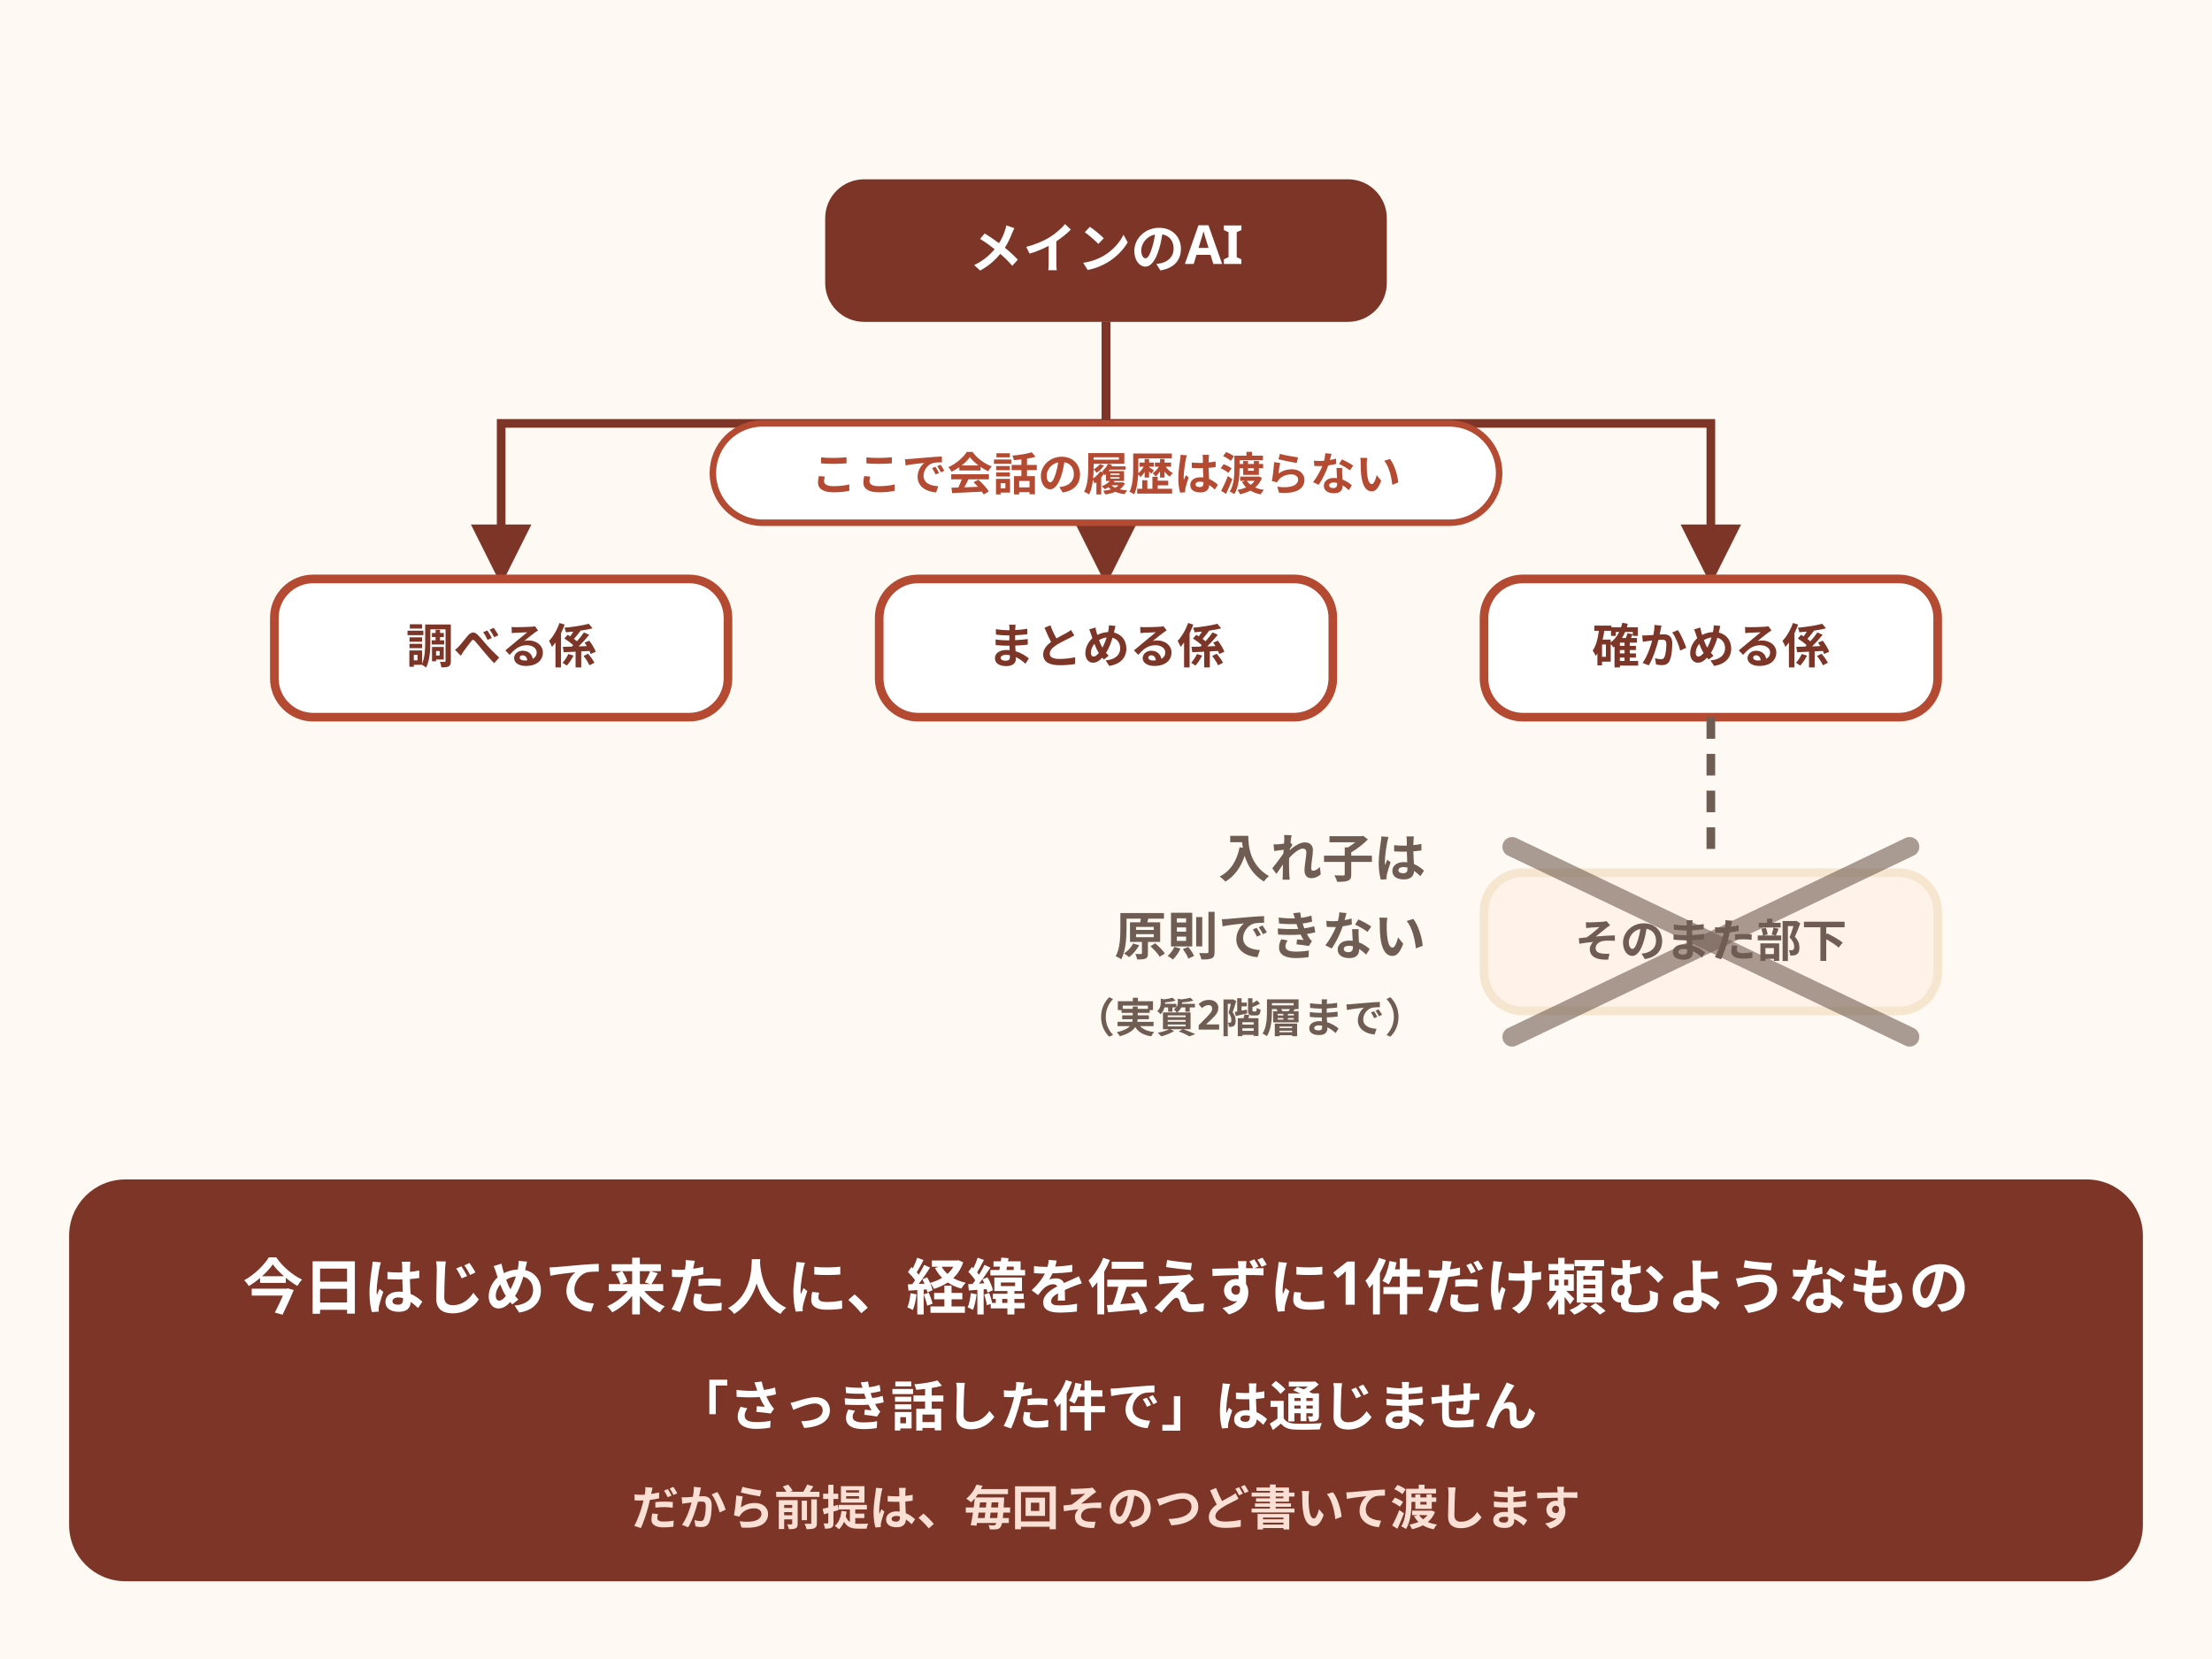
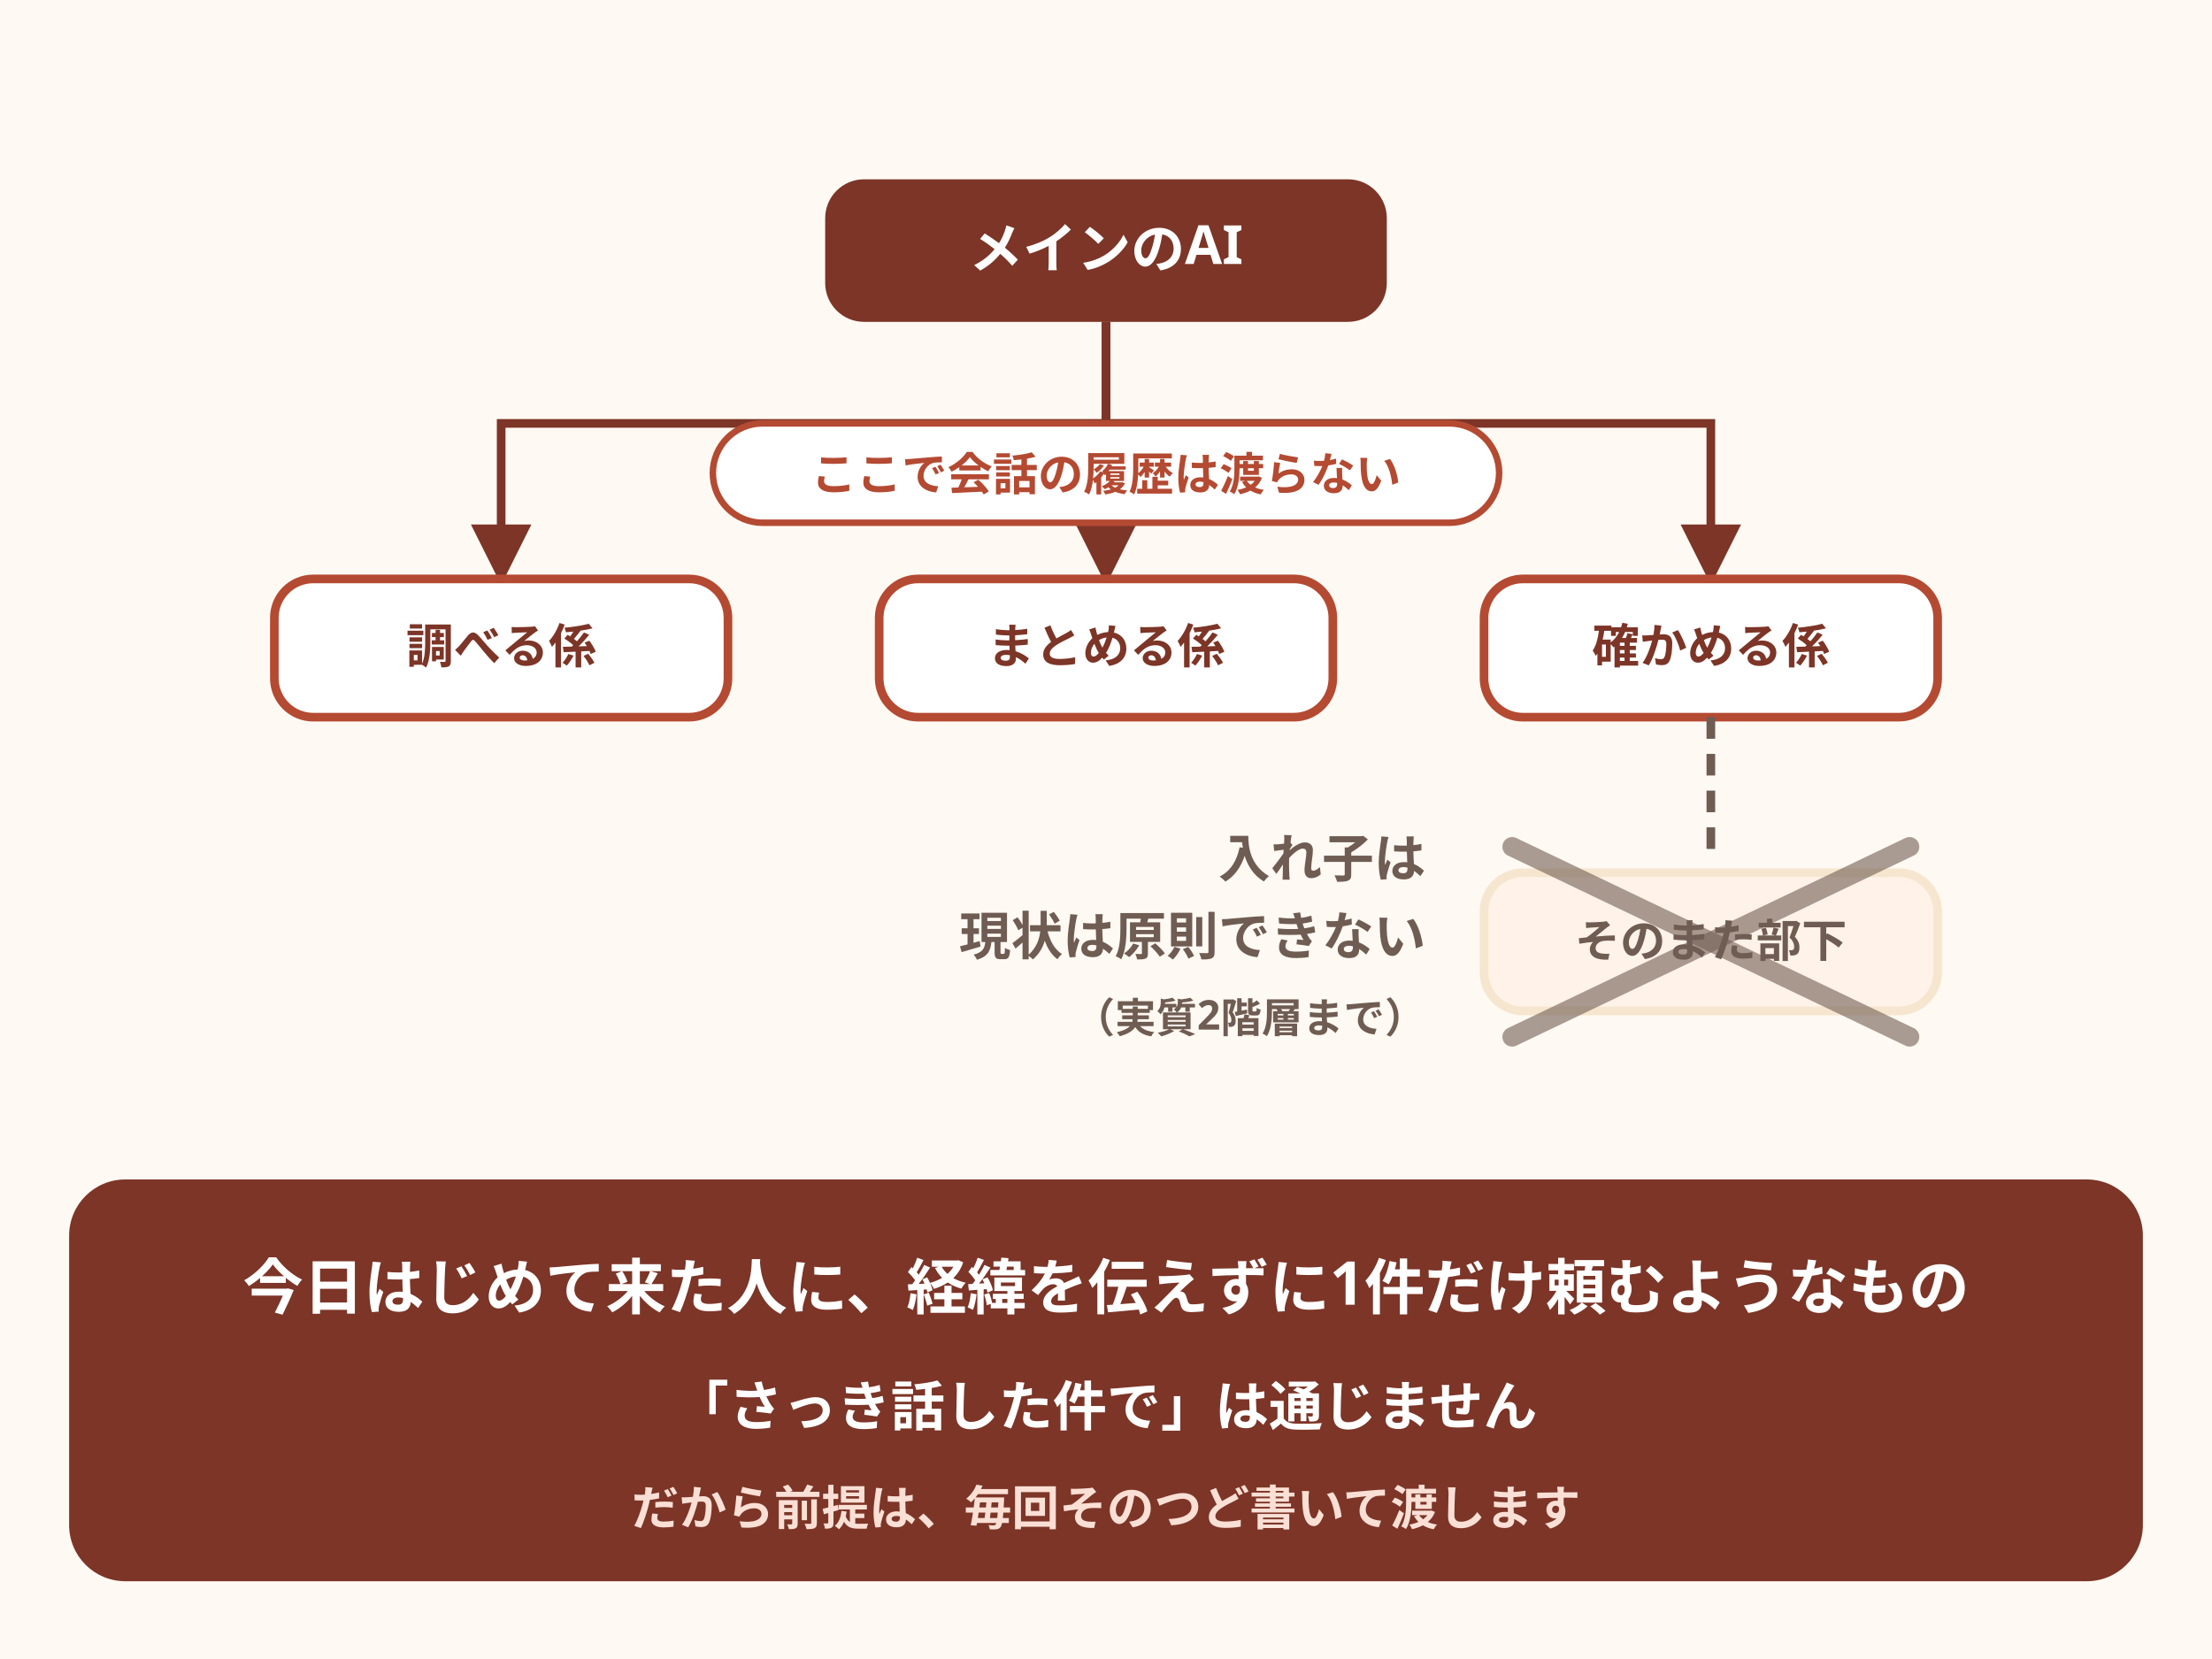
<svg xmlns="http://www.w3.org/2000/svg" width="1024" height="768" viewBox="0 0 1024 768">
  <defs>
    <marker id="a1" viewBox="0 0 10 10" refX="9" refY="5" markerWidth="7" markerHeight="7" orient="auto-start-reverse">
      <path d="M 0 0 L 10 5 L 0 10 z" fill="#7C3527" />
    </marker>
    <marker id="a2" viewBox="0 0 10 10" refX="9" refY="5" markerWidth="7" markerHeight="7" orient="auto-start-reverse">
      <path d="M 0 0 L 10 5 L 0 10 z" fill="#B44A32" />
    </marker>
  </defs>
  <rect width="1024" height="768" fill="#FFF9F3" />
  <rect x="382" y="83" width="260" height="66" rx="18" fill="#7C3527" />
  <text x="512" y="124" text-anchor="middle" font-family="Hiragino Sans, Yu Gothic, sans-serif" font-size="25" font-weight="700" fill="#FFFFFF">メインのAI</text>
  <path d="M 512 149 V 196 H 232 V 268" fill="none" stroke="#7C3527" stroke-width="4" marker-end="url(#a1)" />
  <path d="M 512 149 V 196 H 512 V 268" fill="none" stroke="#7C3527" stroke-width="4" marker-end="url(#a1)" />
  <path d="M 512 149 V 196 H 792 V 268" fill="none" stroke="#7C3527" stroke-width="4" marker-end="url(#a1)" />
  <rect x="330" y="196" width="364" height="46" rx="23" fill="#FFFFFF" stroke="#B44A32" stroke-width="3" />
  <text x="512" y="227" text-anchor="middle" font-family="Hiragino Sans, Yu Gothic, sans-serif" font-size="21" font-weight="800" fill="#B44A32">ここで会話の履歴は渡らない</text>
  <rect x="127" y="268" width="210" height="64" rx="18" fill="#FFFFFF" stroke="#B44A32" stroke-width="4" />
  <text x="232" y="307" text-anchor="middle" font-family="Hiragino Sans, Yu Gothic, sans-serif" font-size="22" font-weight="700" fill="#7C3527">調べる係</text>
  <rect x="407" y="268" width="210" height="64" rx="18" fill="#FFFFFF" stroke="#B44A32" stroke-width="4" />
  <text x="512" y="307" text-anchor="middle" font-family="Hiragino Sans, Yu Gothic, sans-serif" font-size="22" font-weight="700" fill="#7C3527">まとめる係</text>
  <rect x="687" y="268" width="210" height="64" rx="18" fill="#FFFFFF" stroke="#B44A32" stroke-width="4" />
  <text x="792" y="307" text-anchor="middle" font-family="Hiragino Sans, Yu Gothic, sans-serif" font-size="22" font-weight="700" fill="#7C3527">確かめる係</text>
  <path d="M 792 332 V 396" fill="none" stroke="#6F5C52" stroke-width="4" stroke-dasharray="10 7" />
  <rect x="687" y="404" width="210" height="64" rx="18" fill="#FFF2E8" stroke="#F6E6CF" stroke-width="4" />
  <text x="792" y="443" text-anchor="middle" font-family="Hiragino Sans, Yu Gothic, sans-serif" font-size="21" font-weight="700" fill="#6F5C52">そのまた部下</text>
  <line x1="700" y1="392" x2="884" y2="480" stroke="#6F5C52" stroke-width="9" stroke-linecap="round" opacity="0.6" />
  <line x1="884" y1="392" x2="700" y2="480" stroke="#6F5C52" stroke-width="9" stroke-linecap="round" opacity="0.6" />
  <text x="660" y="406" text-anchor="end" font-family="Hiragino Sans, Yu Gothic, sans-serif" font-size="24" font-weight="800" fill="#6F5C52">入れ子は</text>
-   <text x="660" y="442" text-anchor="end" font-family="Hiragino Sans, Yu Gothic, sans-serif" font-size="24" font-weight="800" fill="#6F5C52">原則できない</text>
+   <text x="660" y="442" text-anchor="end" font-family="Hiragino Sans, Yu Gothic, sans-serif" font-size="24" font-weight="800" fill="#6F5C52">現状は原則できない</text>
  <text x="660" y="478" text-anchor="end" font-family="Hiragino Sans, Yu Gothic, sans-serif" font-size="19" font-weight="600" fill="#6F5C52">（実質2階層まで）</text>
  <rect x="32" y="546" width="960" height="186" rx="26" fill="#7C3527" />
  <text x="512" y="606" text-anchor="middle" font-family="Hiragino Sans, Yu Gothic, sans-serif" font-size="28" font-weight="800" fill="#FFFFFF">今日はじめて来た人に、経緯を伝えずに1件だけ頼むようなもの</text>
  <text x="512" y="660" text-anchor="middle" font-family="Hiragino Sans, Yu Gothic, sans-serif" font-size="25" font-weight="700" fill="#FFFFFF">「さっき話した件で」は通じません</text>
  <text x="512" y="706" text-anchor="middle" font-family="Hiragino Sans, Yu Gothic, sans-serif" font-size="22" font-weight="600" fill="#FADFD5">だから前提は、毎回そのつど書いて渡します</text>
</svg>
